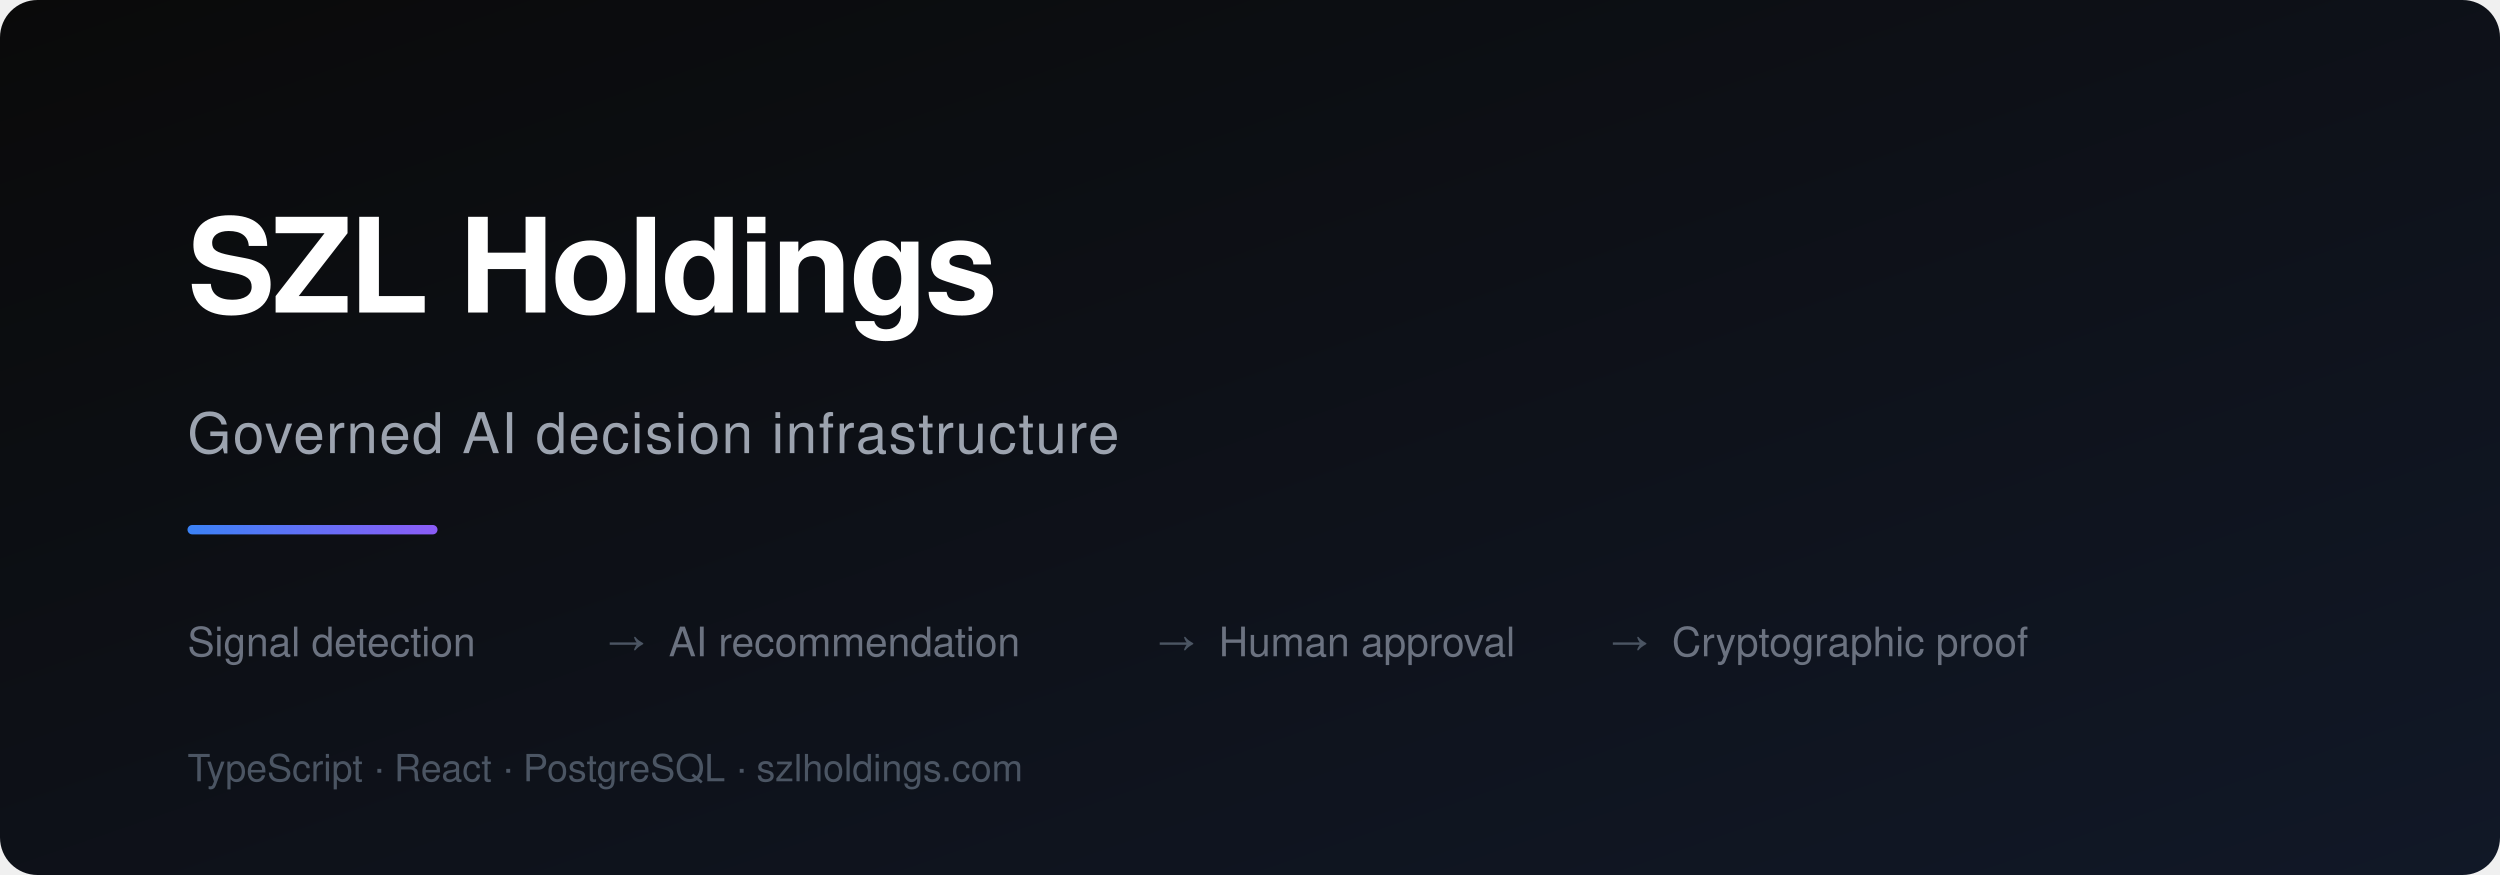
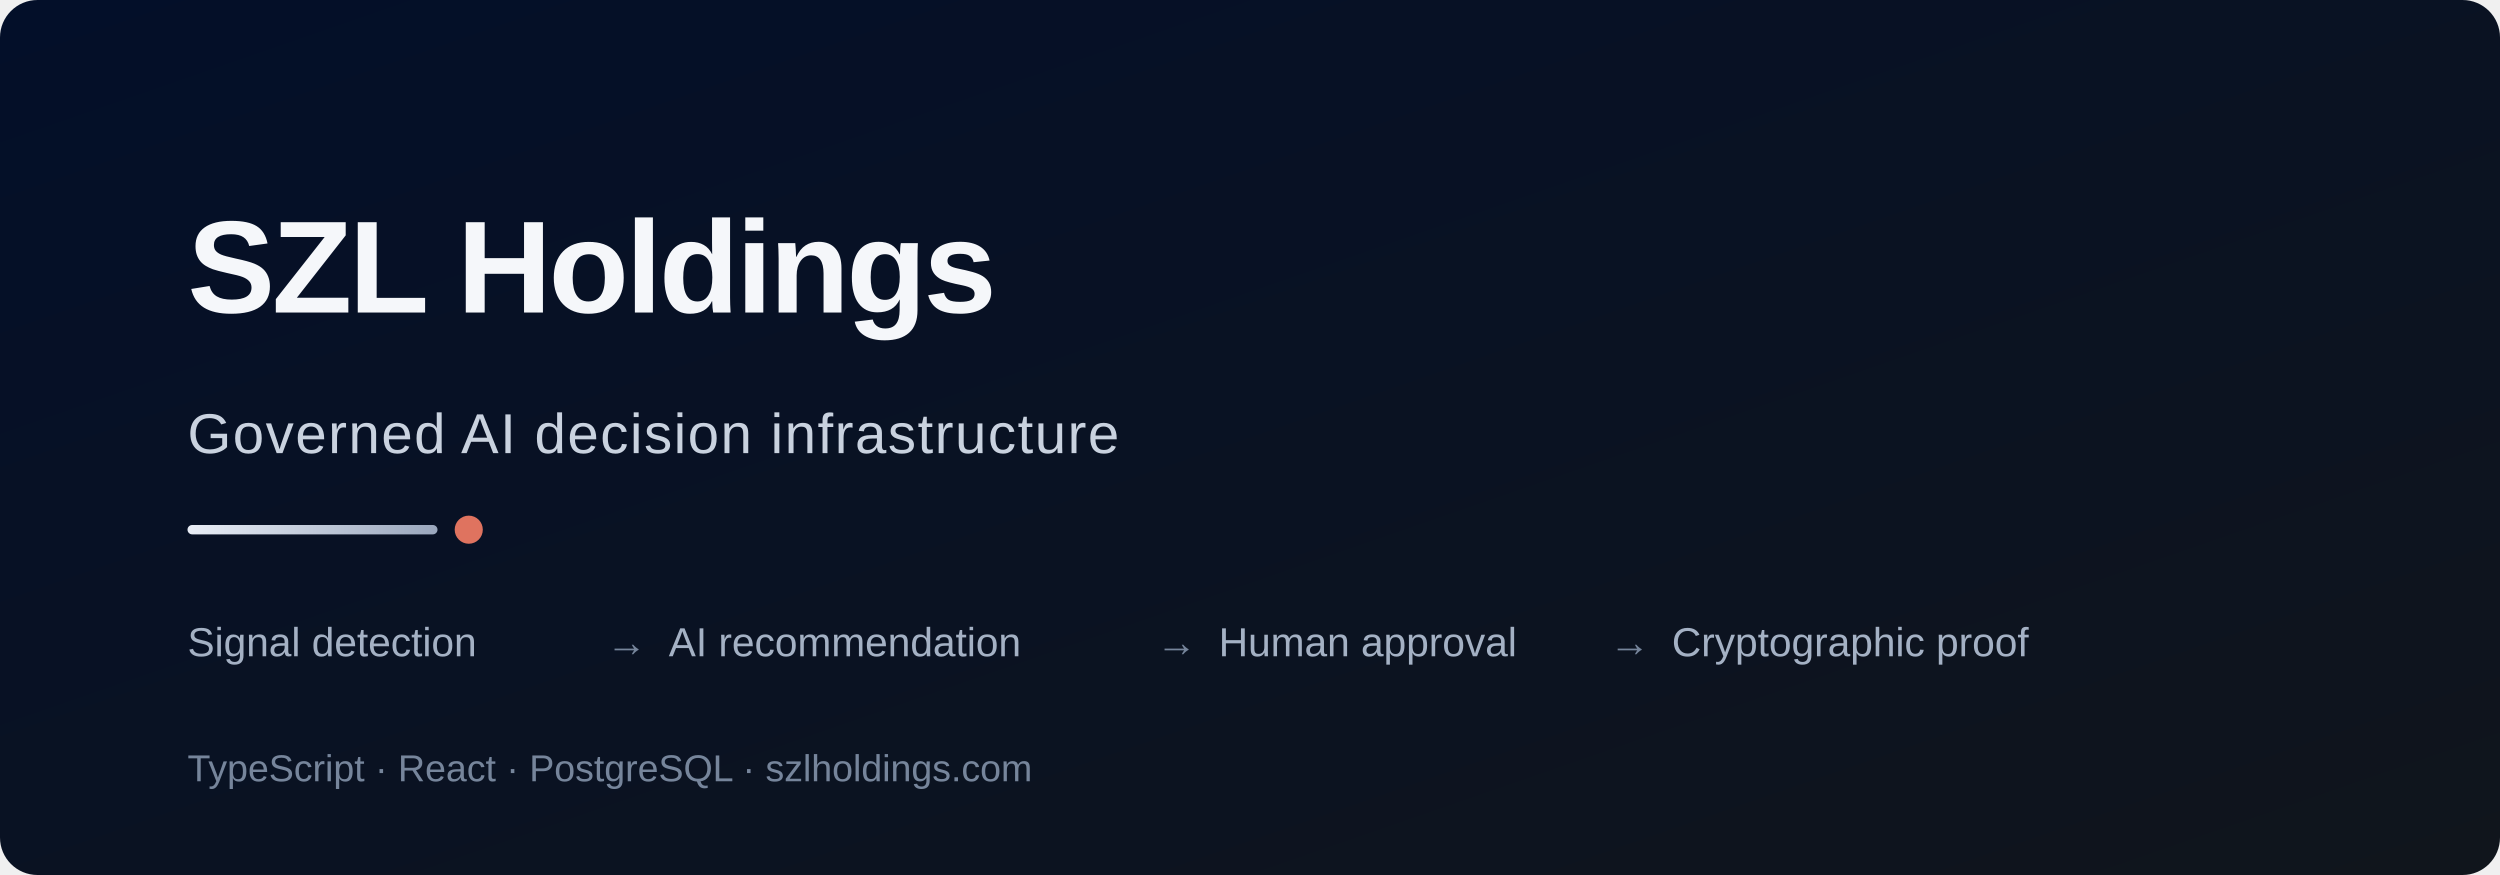
<svg xmlns="http://www.w3.org/2000/svg" width="800" height="280" viewBox="0 0 800 280">
  <defs>
    <linearGradient id="bg" x1="0%" y1="0%" x2="100%" y2="100%">
-       <stop offset="0%" style="stop-color:#0a0a0a" />
-       <stop offset="100%" style="stop-color:#111827" />
+       <stop offset="0%" style="stop-color:#030F29" />
+       <stop offset="100%" style="stop-color:#10151c" />
    </linearGradient>
    <linearGradient id="accent" x1="0%" y1="0%" x2="100%" y2="0%">
-       <stop offset="0%" style="stop-color:#3b82f6" />
-       <stop offset="100%" style="stop-color:#8b5cf6" />
+       <stop offset="0%" style="stop-color:#E9EEF6" />
+       <stop offset="100%" style="stop-color:#9AA7BD" />
    </linearGradient>
  </defs>
  <rect width="800" height="280" fill="url(#bg)" rx="12" />
  <rect x="60" y="168" width="80" height="3" fill="url(#accent)" rx="1.5" />
-   <text x="60" y="100" font-family="-apple-system, BlinkMacSystemFont, 'Segoe UI', Helvetica, Arial, sans-serif" font-size="42" font-weight="700" fill="#ffffff" letter-spacing="-1">SZL Holdings</text>
-   <text x="60" y="145" font-family="-apple-system, BlinkMacSystemFont, 'Segoe UI', Helvetica, Arial, sans-serif" font-size="18" fill="#9ca3af" letter-spacing="0.5">Governed AI decision infrastructure</text>
-   <text x="60" y="210" font-family="-apple-system, BlinkMacSystemFont, 'Segoe UI', Helvetica, Arial, sans-serif" font-size="13" fill="#6b7280">Signal detection</text>
-   <text x="194" y="210" font-family="-apple-system, BlinkMacSystemFont, 'Segoe UI', Helvetica, Arial, sans-serif" font-size="13" fill="#4b5563">→</text>
-   <text x="214" y="210" font-family="-apple-system, BlinkMacSystemFont, 'Segoe UI', Helvetica, Arial, sans-serif" font-size="13" fill="#6b7280">AI recommendation</text>
-   <text x="370" y="210" font-family="-apple-system, BlinkMacSystemFont, 'Segoe UI', Helvetica, Arial, sans-serif" font-size="13" fill="#4b5563">→</text>
-   <text x="390" y="210" font-family="-apple-system, BlinkMacSystemFont, 'Segoe UI', Helvetica, Arial, sans-serif" font-size="13" fill="#6b7280">Human approval</text>
-   <text x="515" y="210" font-family="-apple-system, BlinkMacSystemFont, 'Segoe UI', Helvetica, Arial, sans-serif" font-size="13" fill="#4b5563">→</text>
-   <text x="535" y="210" font-family="-apple-system, BlinkMacSystemFont, 'Segoe UI', Helvetica, Arial, sans-serif" font-size="13" fill="#6b7280">Cryptographic proof</text>
-   <text x="60" y="250" font-family="-apple-system, BlinkMacSystemFont, 'Segoe UI', Helvetica, Arial, sans-serif" font-size="12" fill="#4b5563">TypeScript · React · PostgreSQL · szlholdings.com</text>
+   <circle cx="150" cy="169.5" r="4.5" fill="#DF735F" />
+   <text x="60" y="100" font-family="system-ui, -apple-system, 'Segoe UI', 'Helvetica Neue', 'Liberation Sans', Arial, sans-serif" font-size="42" font-weight="700" fill="#f5f7fa" letter-spacing="-1">SZL Holdings</text>
+   <text x="60" y="145" font-family="system-ui, -apple-system, 'Segoe UI', 'Helvetica Neue', 'Liberation Sans', Arial, sans-serif" font-size="18" fill="#c9d2df" letter-spacing="0.5">Governed AI decision infrastructure</text>
+   <text x="60" y="210" font-family="system-ui, -apple-system, 'Segoe UI', 'Helvetica Neue', 'Liberation Sans', Arial, sans-serif" font-size="13" fill="#a4b1c4">Signal detection</text>
+   <text x="194" y="210" font-family="system-ui, -apple-system, 'Segoe UI', 'Helvetica Neue', 'Liberation Sans', Arial, sans-serif" font-size="13" fill="#76859b">→</text>
+   <text x="214" y="210" font-family="system-ui, -apple-system, 'Segoe UI', 'Helvetica Neue', 'Liberation Sans', Arial, sans-serif" font-size="13" fill="#a4b1c4">AI recommendation</text>
+   <text x="370" y="210" font-family="system-ui, -apple-system, 'Segoe UI', 'Helvetica Neue', 'Liberation Sans', Arial, sans-serif" font-size="13" fill="#76859b">→</text>
+   <text x="390" y="210" font-family="system-ui, -apple-system, 'Segoe UI', 'Helvetica Neue', 'Liberation Sans', Arial, sans-serif" font-size="13" fill="#a4b1c4">Human approval</text>
+   <text x="515" y="210" font-family="system-ui, -apple-system, 'Segoe UI', 'Helvetica Neue', 'Liberation Sans', Arial, sans-serif" font-size="13" fill="#76859b">→</text>
+   <text x="535" y="210" font-family="system-ui, -apple-system, 'Segoe UI', 'Helvetica Neue', 'Liberation Sans', Arial, sans-serif" font-size="13" fill="#a4b1c4">Cryptographic proof</text>
+   <text x="60" y="250" font-family="system-ui, -apple-system, 'Segoe UI', 'Helvetica Neue', 'Liberation Sans', Arial, sans-serif" font-size="12" fill="#76859b">TypeScript · React · PostgreSQL · szlholdings.com</text>
</svg>
